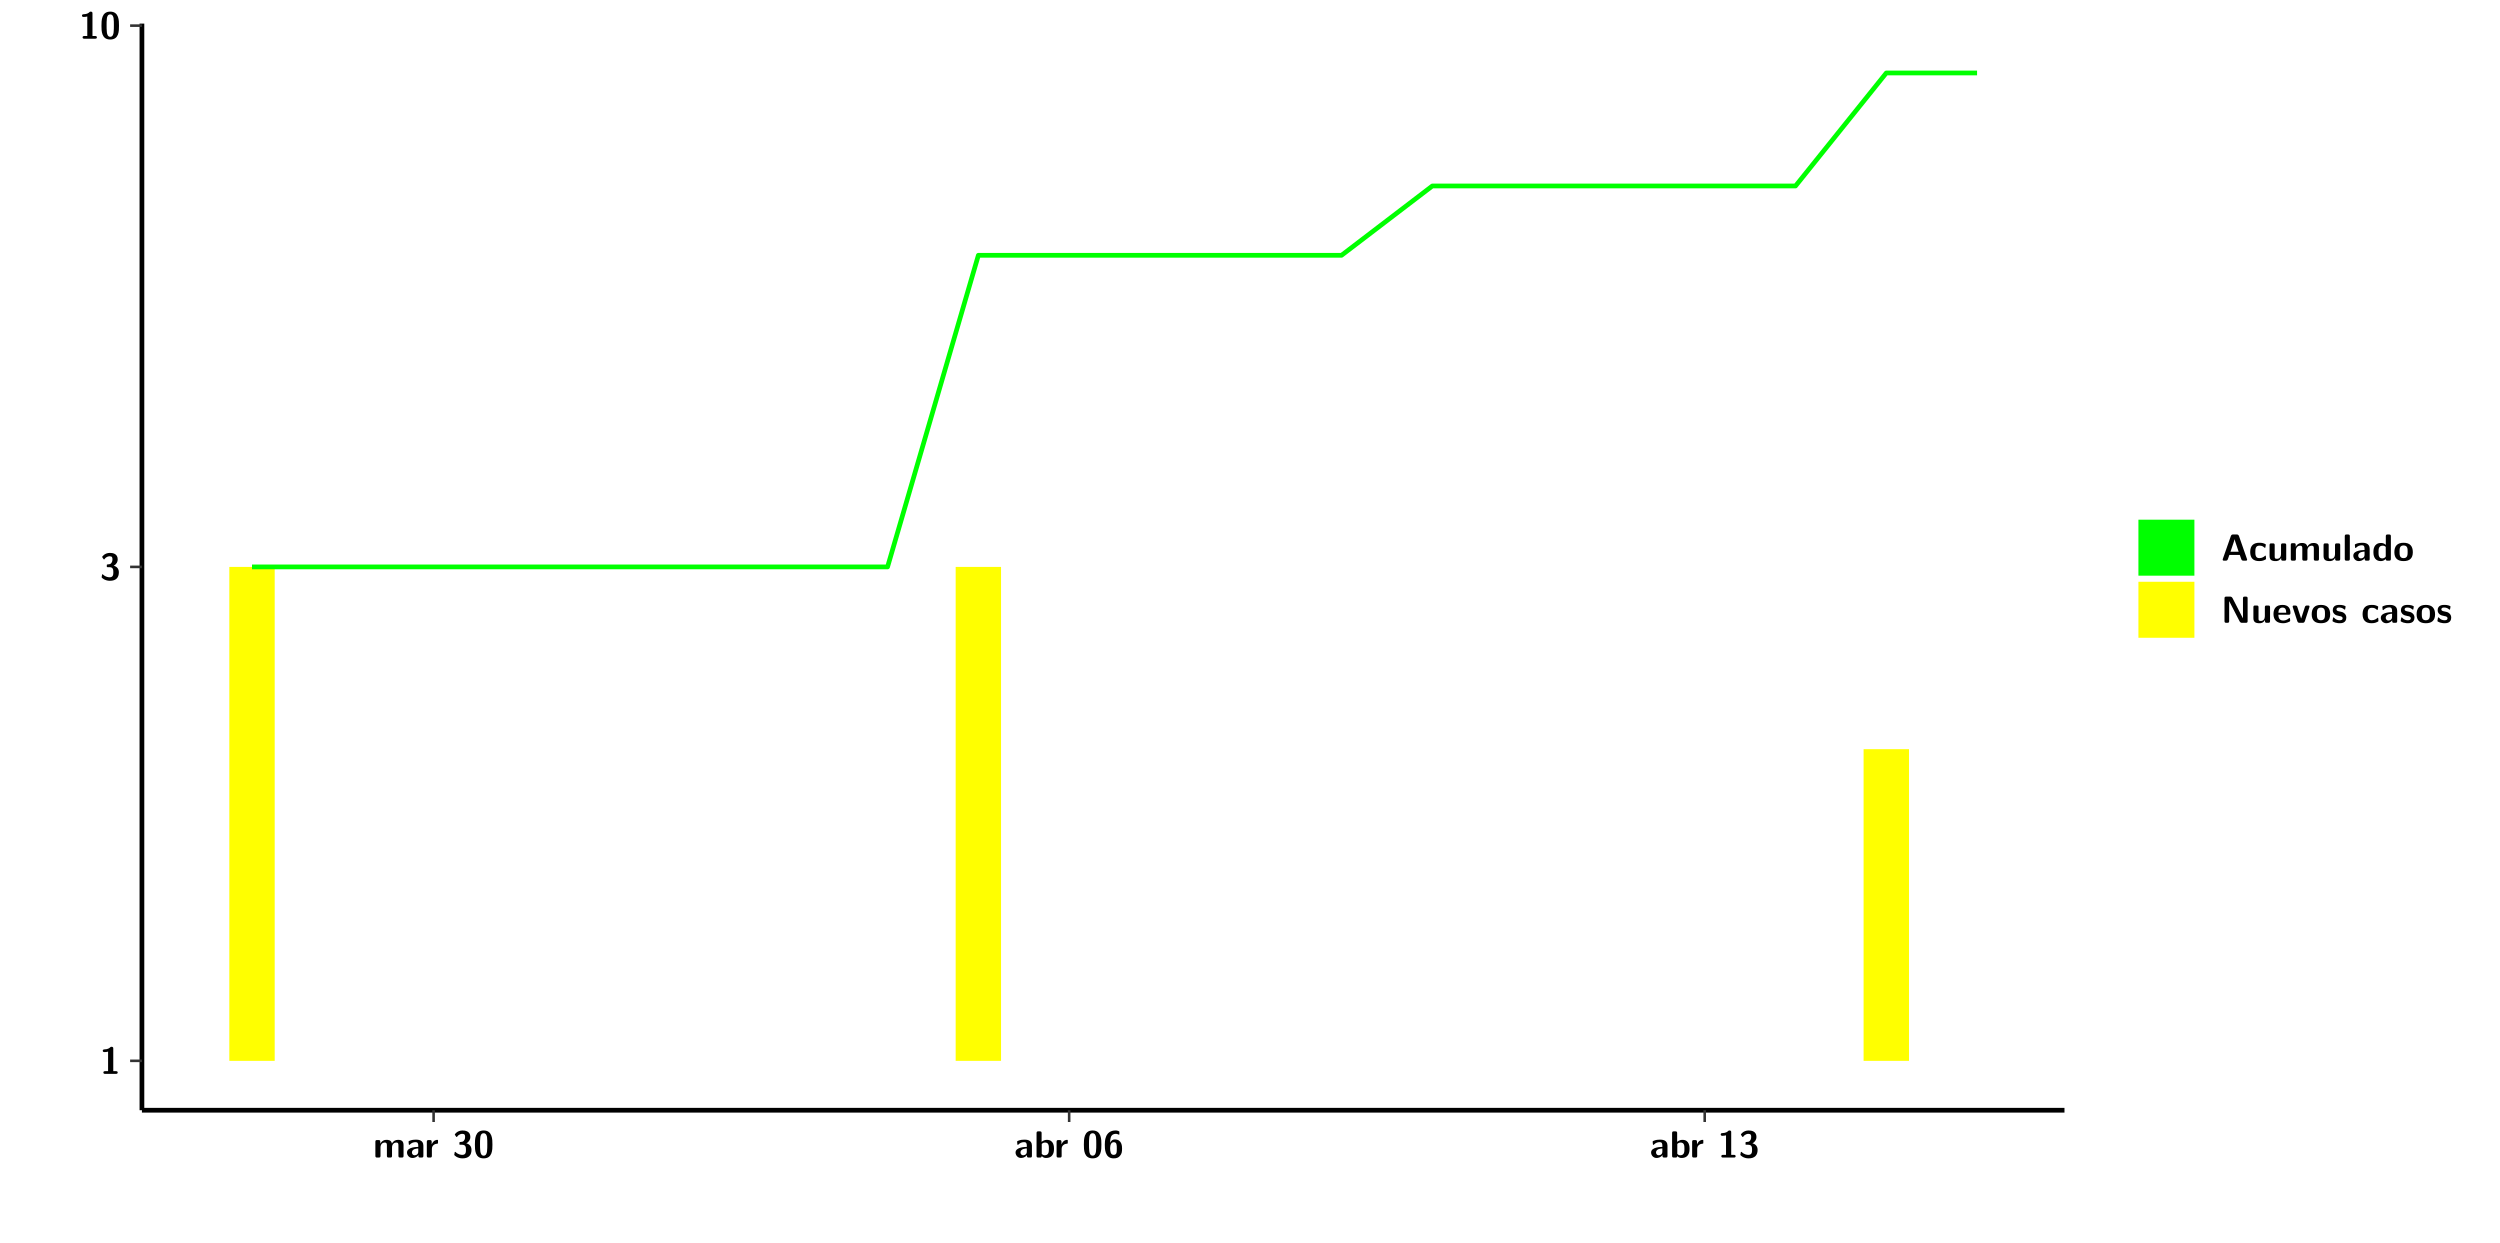
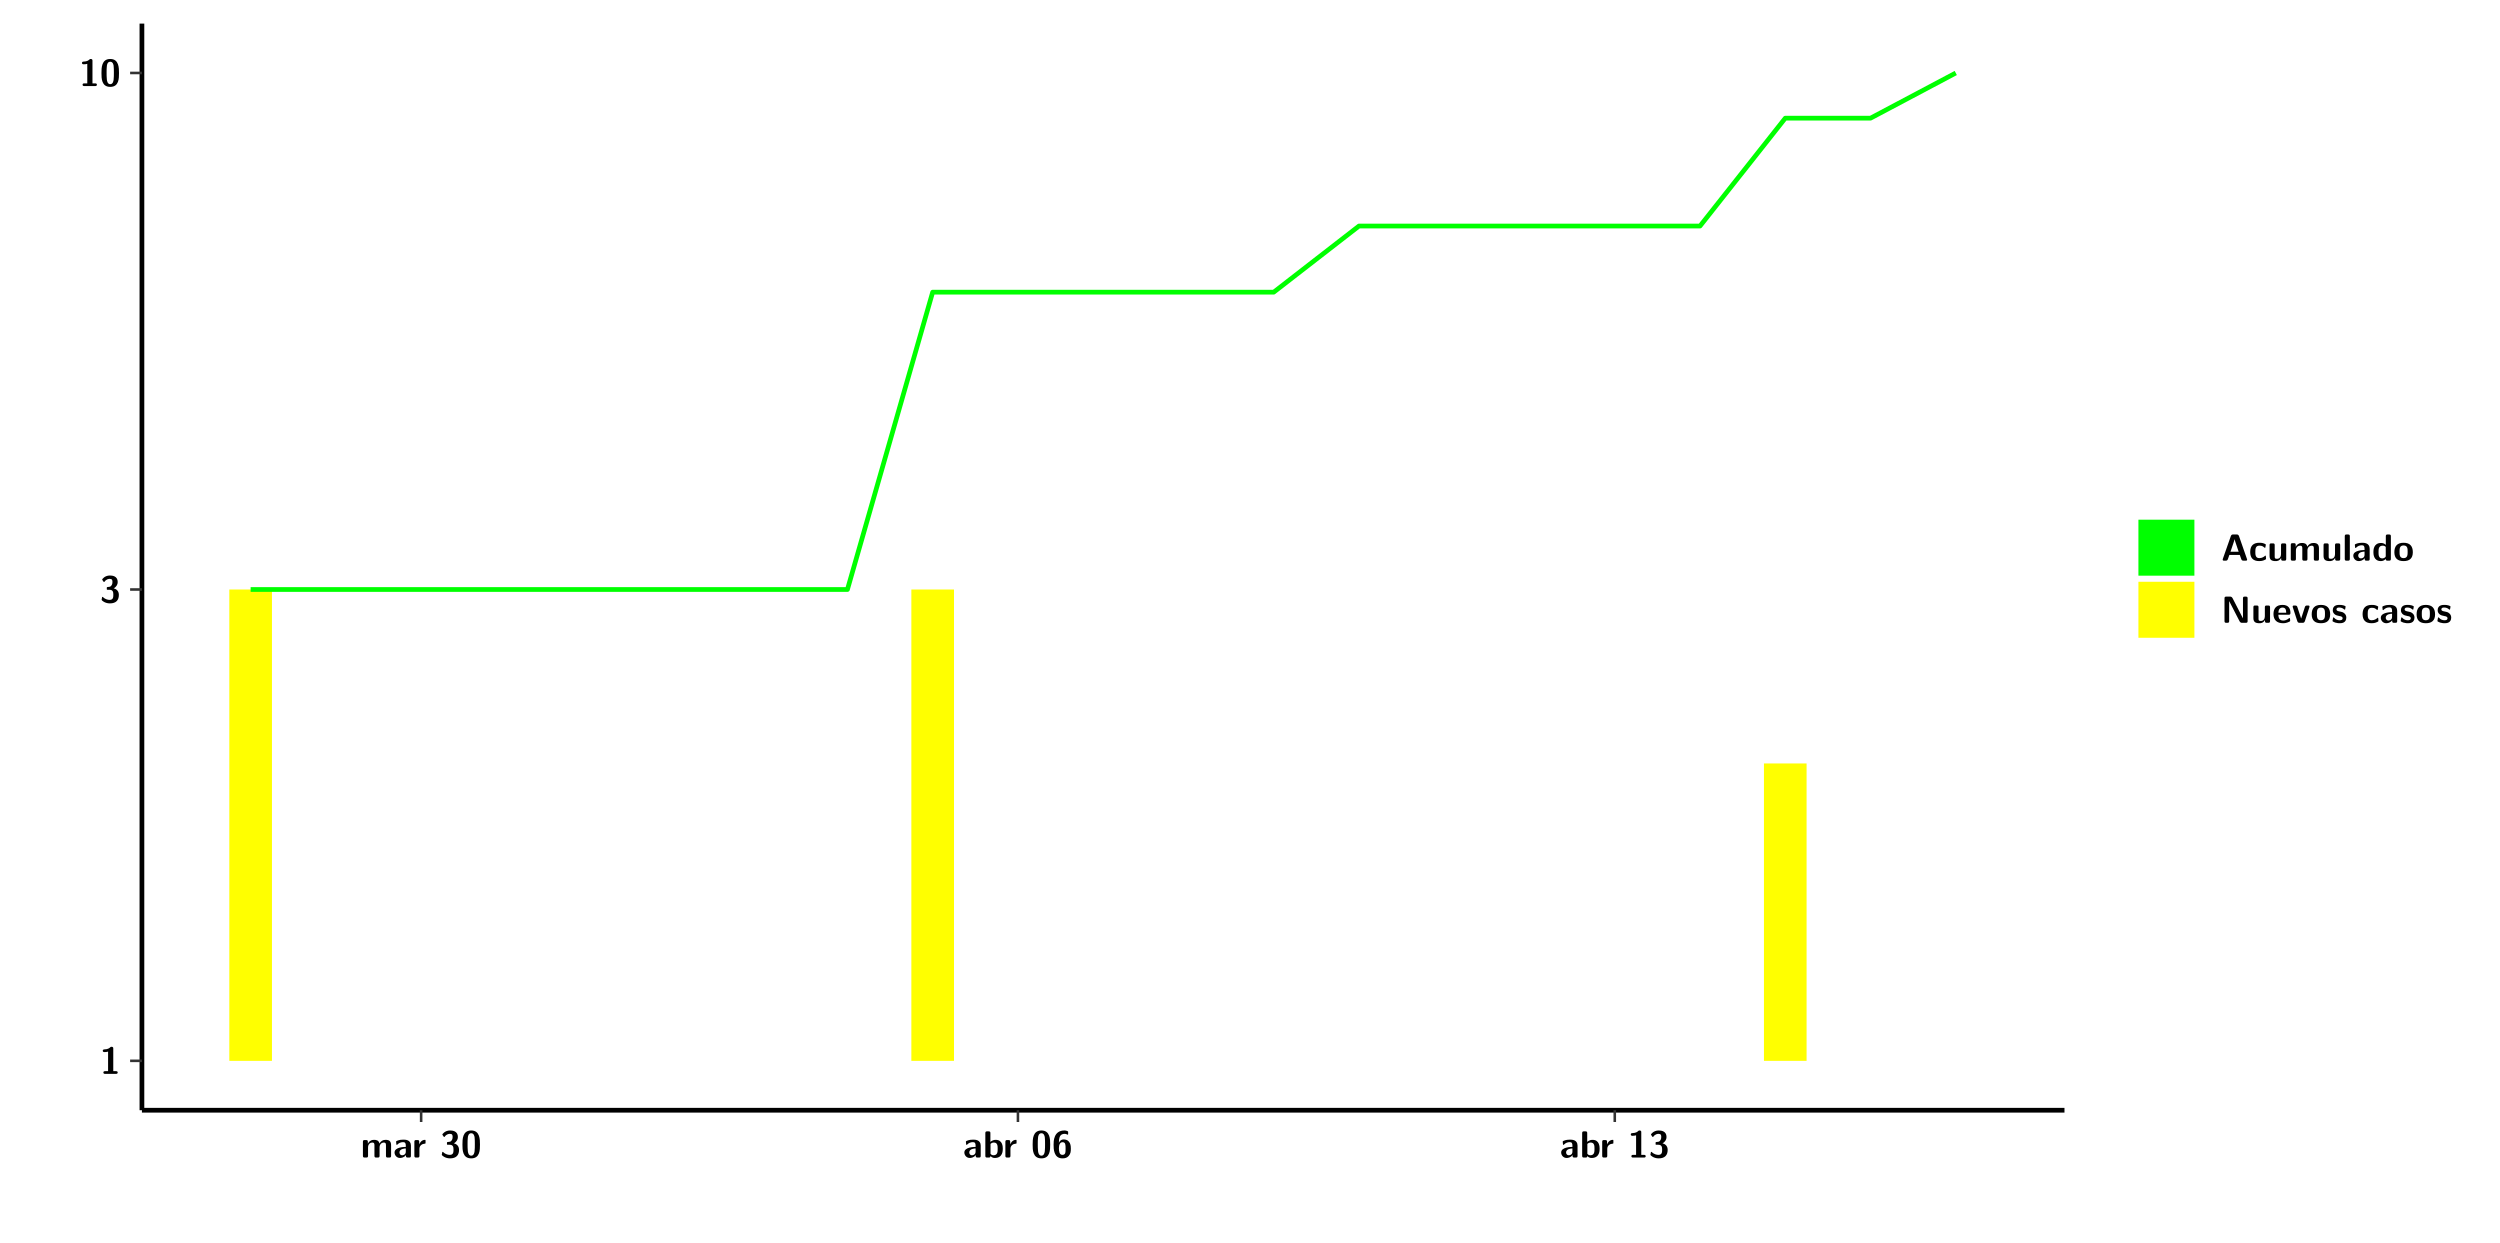
<svg xmlns="http://www.w3.org/2000/svg" xmlns:xlink="http://www.w3.org/1999/xlink" width="579.653pt" height="288pt" viewBox="0 0 579.653 288" version="1.1">
  <defs>
    <g>
      <symbol overflow="visible" id="glyph0-0">
        <path style="stroke:none;" d="" />
      </symbol>
      <symbol overflow="visible" id="glyph0-1">
        <path style="stroke:none;" d="M 3.109 -5.859 C 3.109 -6.016 3.109 -6.281 2.719 -6.281 C 2.547 -6.281 2.516 -6.266 2.406 -6.156 C 2.25 -6.016 1.922 -5.688 1.047 -5.672 C 0.891 -5.672 0.672 -5.609 0.672 -5.359 C 0.672 -5.047 0.969 -5.047 1.094 -5.047 C 1.344 -5.047 1.656 -5.078 1.906 -5.156 L 1.906 -0.625 L 1.234 -0.625 C 1.109 -0.625 0.812 -0.625 0.812 -0.312 C 0.812 0 1.109 0 1.234 0 L 3.719 0 C 3.828 0 4.141 0 4.141 -0.312 C 4.141 -0.625 3.828 -0.625 3.719 -0.625 L 3.109 -0.625 Z M 3.109 -5.859 " />
      </symbol>
      <symbol overflow="visible" id="glyph0-2">
        <path style="stroke:none;" d="M 0.844 -4.859 C 0.906 -4.766 0.953 -4.766 0.969 -4.766 C 1.031 -4.766 1.047 -4.797 1.094 -4.859 C 1.547 -5.5 2.172 -5.5 2.281 -5.5 C 2.844 -5.5 2.922 -5.203 2.922 -4.781 C 2.922 -4.656 2.922 -4.234 2.641 -3.906 C 2.438 -3.656 2.219 -3.641 1.953 -3.625 C 1.859 -3.609 1.688 -3.609 1.672 -3.578 C 1.609 -3.562 1.609 -3.5 1.609 -3.359 L 1.609 -3.203 C 1.609 -2.984 1.609 -2.969 1.844 -2.969 L 2.219 -2.969 C 3.031 -2.969 3.125 -2.469 3.125 -1.797 C 3.125 -1.203 3.062 -0.625 2.266 -0.625 C 1.984 -0.625 1.328 -0.688 0.75 -1.25 C 0.672 -1.328 0.656 -1.328 0.625 -1.328 C 0.531 -1.328 0.516 -1.25 0.516 -1.234 C 0.516 -1.234 0.406 -0.672 0.406 -0.625 C 0.406 -0.516 1.156 0.188 2.312 0.188 C 3.812 0.188 4.406 -0.609 4.406 -1.781 C 4.406 -2.562 3.984 -3.109 3.203 -3.297 C 3.906 -3.688 4.141 -4.266 4.141 -4.766 C 4.141 -6.156 2.891 -6.281 2.328 -6.281 C 1.125 -6.281 0.531 -5.422 0.531 -5.344 C 0.531 -5.297 0.594 -5.219 0.594 -5.219 Z M 0.844 -4.859 " />
      </symbol>
      <symbol overflow="visible" id="glyph0-3">
        <path style="stroke:none;" d="M 4.438 -3 C 4.438 -4.203 4.438 -6.281 2.406 -6.281 C 0.375 -6.281 0.375 -4.219 0.375 -3 C 0.375 -1.812 0.375 0.188 2.406 0.188 C 4.438 0.188 4.438 -1.781 4.438 -3 Z M 2.406 -0.438 C 1.75 -0.438 1.656 -1.25 1.625 -1.484 C 1.562 -1.953 1.562 -2.766 1.562 -3.125 C 1.562 -3.641 1.562 -4.203 1.625 -4.641 C 1.641 -4.875 1.734 -5.641 2.406 -5.641 C 3.047 -5.641 3.156 -4.906 3.188 -4.734 C 3.25 -4.281 3.25 -3.594 3.25 -3.125 C 3.25 -2.625 3.25 -1.953 3.188 -1.469 C 3.156 -1.234 3.062 -0.438 2.406 -0.438 Z M 2.406 -0.438 " />
      </symbol>
      <symbol overflow="visible" id="glyph0-4">
        <path style="stroke:none;" d="M 7.062 -2.844 C 7.062 -3.75 6.672 -4.109 5.781 -4.109 C 5.156 -4.109 4.688 -3.828 4.359 -3.25 C 4.219 -4.078 3.484 -4.109 3.109 -4.109 C 2.938 -4.109 2.578 -4.109 2.188 -3.828 C 1.906 -3.625 1.734 -3.344 1.672 -3.203 L 1.672 -3.641 C 1.672 -3.922 1.609 -4.062 1.25 -4.062 L 0.953 -4.062 C 0.625 -4.062 0.531 -3.969 0.531 -3.641 L 0.531 -0.422 C 0.531 -0.109 0.625 0 0.953 0 L 1.297 0 C 1.625 0 1.719 -0.109 1.719 -0.422 L 1.719 -2.359 C 1.719 -3.141 2.25 -3.484 2.688 -3.484 C 3.109 -3.484 3.203 -3.297 3.203 -2.828 L 3.203 -0.422 C 3.203 -0.109 3.297 0 3.625 0 L 3.969 0 C 4.297 0 4.391 -0.109 4.391 -0.422 L 4.391 -2.359 C 4.391 -3.141 4.922 -3.484 5.359 -3.484 C 5.781 -3.484 5.875 -3.297 5.875 -2.828 L 5.875 -0.422 C 5.875 -0.109 5.969 0 6.297 0 L 6.641 0 C 6.984 0 7.062 -0.109 7.062 -0.422 Z M 7.062 -2.844 " />
      </symbol>
      <symbol overflow="visible" id="glyph0-5">
        <path style="stroke:none;" d="M 4.062 -2.766 C 4.062 -4.156 2.734 -4.156 2.297 -4.156 C 1.891 -4.156 1.453 -4.125 0.859 -3.891 C 0.672 -3.797 0.625 -3.781 0.625 -3.688 C 0.625 -3.625 0.688 -3.109 0.688 -3.047 C 0.703 -2.984 0.75 -2.938 0.812 -2.938 C 0.844 -2.938 0.875 -2.969 0.906 -3 C 1.281 -3.391 1.719 -3.578 2.266 -3.578 C 2.734 -3.578 2.875 -3.297 2.875 -2.781 L 2.875 -2.469 C 2.562 -2.469 0.266 -2.453 0.266 -1.172 C 0.266 -0.547 0.766 0.094 1.531 0.094 C 1.828 0.094 2.484 0.016 2.906 -0.594 L 2.906 -0.422 C 2.906 -0.141 2.969 0 3.328 0 L 3.641 0 C 3.984 0 4.062 -0.109 4.062 -0.422 Z M 2.875 -1.344 C 2.875 -0.531 2.047 -0.531 2.016 -0.531 C 1.641 -0.531 1.406 -0.844 1.406 -1.188 C 1.406 -2.047 2.625 -2.109 2.875 -2.109 Z M 2.875 -1.344 " />
      </symbol>
      <symbol overflow="visible" id="glyph0-6">
        <path style="stroke:none;" d="M 1.703 -2.016 C 1.703 -2.844 2.391 -3.188 2.938 -3.219 C 3.109 -3.234 3.125 -3.234 3.125 -3.469 L 3.125 -3.875 C 3.125 -4.047 3.125 -4.109 2.969 -4.109 C 2.719 -4.109 2.078 -4.031 1.672 -3.078 L 1.656 -3.078 L 1.656 -3.641 C 1.656 -3.922 1.594 -4.062 1.234 -4.062 L 0.953 -4.062 C 0.641 -4.062 0.531 -3.969 0.531 -3.641 L 0.531 -0.422 C 0.531 -0.109 0.625 0 0.953 0 L 1.281 0 C 1.609 0 1.703 -0.109 1.703 -0.422 Z M 1.703 -2.016 " />
      </symbol>
      <symbol overflow="visible" id="glyph0-7">
        <path style="stroke:none;" d="M 1.703 -5.656 C 1.703 -5.938 1.641 -6.078 1.281 -6.078 L 0.953 -6.078 C 0.641 -6.078 0.531 -5.984 0.531 -5.656 L 0.531 -0.422 C 0.531 -0.109 0.625 0 0.953 0 L 1.312 0 C 1.453 0 1.719 0 1.734 -0.344 C 2.125 0.094 2.578 0.094 2.719 0.094 C 4.578 0.094 4.578 -1.594 4.578 -2.031 C 4.578 -2.453 4.578 -4.109 2.938 -4.109 C 2.219 -4.109 1.781 -3.703 1.703 -3.625 Z M 1.734 -3.172 C 1.844 -3.281 2.109 -3.484 2.5 -3.484 C 3.391 -3.484 3.391 -2.672 3.391 -2.016 C 3.391 -1.375 3.391 -0.531 2.406 -0.531 C 2.047 -0.531 1.828 -0.75 1.734 -0.875 Z M 1.734 -3.172 " />
      </symbol>
      <symbol overflow="visible" id="glyph0-8">
        <path style="stroke:none;" d="M 3.781 -5.859 C 3.781 -6.062 3.781 -6.078 3.484 -6.188 C 3.25 -6.281 3.016 -6.281 2.922 -6.281 C 0.406 -6.281 0.406 -3.75 0.406 -2.984 C 0.406 -2.078 0.406 0.188 2.453 0.188 C 3.125 0.188 3.547 0.031 3.906 -0.375 C 4.359 -0.891 4.406 -1.391 4.406 -2.062 C 4.406 -2.562 4.406 -4.203 2.703 -4.203 C 2.219 -4.203 1.859 -3.922 1.625 -3.422 C 1.672 -4.203 1.688 -4.406 1.812 -4.75 C 2.062 -5.422 2.641 -5.5 2.953 -5.5 C 3.109 -5.5 3.344 -5.469 3.547 -5.359 C 3.609 -5.312 3.641 -5.297 3.688 -5.297 C 3.781 -5.297 3.781 -5.406 3.781 -5.531 Z M 2.438 -0.625 C 1.75 -0.625 1.641 -1.422 1.641 -2.172 C 1.641 -2.906 1.859 -3.562 2.484 -3.562 C 3.188 -3.562 3.188 -2.938 3.188 -2.078 C 3.188 -1.219 3.188 -0.625 2.438 -0.625 Z M 2.438 -0.625 " />
      </symbol>
      <symbol overflow="visible" id="glyph0-9">
        <path style="stroke:none;" d="M 4.156 -5.703 C 4.031 -6.078 3.766 -6.078 3.594 -6.078 L 2.828 -6.078 C 2.641 -6.078 2.391 -6.078 2.266 -5.703 L 0.406 -0.406 C 0.375 -0.297 0.375 -0.281 0.375 -0.234 C 0.375 0 0.594 0 0.703 0 L 1.031 0 C 1.188 0 1.453 0 1.578 -0.344 L 1.922 -1.328 L 4.344 -1.328 L 4.641 -0.484 C 4.75 -0.172 4.812 0 5.234 0 L 5.703 0 C 5.828 0 6.047 0 6.047 -0.234 C 6.047 -0.281 6.047 -0.297 6 -0.406 Z M 2.812 -3.938 C 2.938 -4.328 3.062 -4.656 3.125 -4.969 L 3.141 -4.969 C 3.188 -4.766 3.188 -4.75 3.25 -4.547 L 4.078 -2.078 L 2.188 -2.078 Z M 2.812 -3.938 " />
      </symbol>
      <symbol overflow="visible" id="glyph0-10">
        <path style="stroke:none;" d="M 4 -0.438 C 4 -0.531 3.969 -0.938 3.953 -1.047 C 3.953 -1.078 3.938 -1.172 3.844 -1.172 C 3.812 -1.172 3.797 -1.172 3.703 -1.078 C 3.562 -0.953 3.141 -0.594 2.422 -0.594 C 1.516 -0.594 1.516 -1.469 1.516 -2.031 C 1.516 -2.75 1.562 -3.484 2.453 -3.484 C 3.031 -3.484 3.266 -3.344 3.578 -3.078 C 3.688 -2.984 3.703 -2.984 3.734 -2.984 C 3.828 -2.984 3.844 -3.062 3.844 -3.094 C 3.859 -3.172 3.953 -3.656 3.953 -3.703 C 3.953 -3.781 3.891 -3.812 3.75 -3.891 C 3.328 -4.078 3.062 -4.156 2.453 -4.156 C 1.141 -4.156 0.328 -3.547 0.328 -2.016 C 0.328 -0.562 1.078 0.094 2.406 0.094 C 2.641 0.094 3.172 0.094 3.75 -0.203 C 4 -0.344 4 -0.344 4 -0.438 Z M 4 -0.438 " />
      </symbol>
      <symbol overflow="visible" id="glyph0-11">
        <path style="stroke:none;" d="M 4.391 -3.594 C 4.391 -3.875 4.328 -4.016 3.969 -4.016 L 3.609 -4.016 C 3.281 -4.016 3.188 -3.906 3.188 -3.594 L 3.188 -1.516 C 3.188 -0.938 2.891 -0.438 2.266 -0.438 C 1.766 -0.438 1.719 -0.562 1.719 -1.031 L 1.719 -3.594 C 1.719 -3.875 1.656 -4.016 1.297 -4.016 L 0.953 -4.016 C 0.625 -4.016 0.531 -3.922 0.531 -3.594 L 0.531 -1.109 C 0.531 -0.172 1.031 0.094 1.953 0.094 C 2.188 0.094 2.812 0.094 3.219 -0.656 L 3.219 -0.422 C 3.219 -0.141 3.281 0 3.641 0 L 3.969 0 C 4.297 0 4.391 -0.109 4.391 -0.422 Z M 4.391 -3.594 " />
      </symbol>
      <symbol overflow="visible" id="glyph0-12">
        <path style="stroke:none;" d="M 1.703 -5.656 C 1.703 -5.938 1.641 -6.078 1.281 -6.078 L 0.953 -6.078 C 0.641 -6.078 0.531 -5.984 0.531 -5.656 L 0.531 -0.422 C 0.531 -0.109 0.625 0 0.953 0 L 1.281 0 C 1.609 0 1.703 -0.109 1.703 -0.422 Z M 1.703 -5.656 " />
      </symbol>
      <symbol overflow="visible" id="glyph0-13">
        <path style="stroke:none;" d="M 4.375 -5.656 C 4.375 -5.938 4.312 -6.078 3.953 -6.078 L 3.625 -6.078 C 3.297 -6.078 3.203 -5.969 3.203 -5.656 L 3.203 -3.672 C 2.812 -4.047 2.375 -4.109 2.109 -4.109 C 0.328 -4.109 0.328 -2.422 0.328 -2 C 0.328 -1.594 0.328 0.094 2.062 0.094 C 2.422 0.094 2.812 -0.016 3.188 -0.406 C 3.188 -0.094 3.297 0 3.609 0 L 3.953 0 C 4.281 0 4.375 -0.109 4.375 -0.422 Z M 3.188 -1.094 C 3.188 -0.953 3.188 -0.875 2.922 -0.688 C 2.703 -0.547 2.5 -0.531 2.406 -0.531 C 1.516 -0.531 1.516 -1.344 1.516 -2 C 1.516 -2.656 1.516 -3.484 2.5 -3.484 C 2.75 -3.484 2.984 -3.391 3.188 -3.203 Z M 3.188 -1.094 " />
      </symbol>
      <symbol overflow="visible" id="glyph0-14">
        <path style="stroke:none;" d="M 4.547 -1.969 C 4.547 -3.406 3.844 -4.156 2.406 -4.156 C 0.953 -4.156 0.266 -3.391 0.266 -1.969 C 0.266 -0.547 1.031 0.094 2.406 0.094 C 3.781 0.094 4.547 -0.531 4.547 -1.969 Z M 2.406 -0.594 C 1.469 -0.594 1.469 -1.375 1.469 -2.078 C 1.469 -2.75 1.469 -3.531 2.406 -3.531 C 3.344 -3.531 3.344 -2.766 3.344 -2.078 C 3.344 -1.391 3.344 -0.594 2.406 -0.594 Z M 2.406 -0.594 " />
      </symbol>
      <symbol overflow="visible" id="glyph0-15">
        <path style="stroke:none;" d="M 2.656 -5.734 C 2.469 -6.078 2.203 -6.078 2.031 -6.078 L 1.219 -6.078 C 0.906 -6.078 0.797 -5.984 0.797 -5.656 L 0.797 -0.422 C 0.797 -0.109 0.891 0 1.219 0 L 1.453 0 C 1.781 0 1.875 -0.109 1.875 -0.422 L 1.875 -5.016 L 1.891 -5.016 L 4.297 -0.344 C 4.484 0 4.75 0 4.922 0 L 5.734 0 C 6.062 0 6.156 -0.109 6.156 -0.422 L 6.156 -5.656 C 6.156 -5.938 6.094 -6.078 5.734 -6.078 L 5.5 -6.078 C 5.156 -6.078 5.078 -5.969 5.078 -5.656 L 5.078 -1.062 L 5.062 -1.062 Z M 2.656 -5.734 " />
      </symbol>
      <symbol overflow="visible" id="glyph0-16">
        <path style="stroke:none;" d="M 3.781 -1.875 C 3.984 -1.875 4.203 -1.891 4.203 -2.281 C 4.203 -3.406 3.672 -4.156 2.359 -4.156 C 0.969 -4.156 0.266 -3.375 0.266 -2.047 C 0.266 -0.609 1.109 0.094 2.484 0.094 C 2.812 0.094 3.312 0.047 3.891 -0.234 C 4.078 -0.328 4.141 -0.359 4.141 -0.469 C 4.141 -0.531 4.125 -0.781 4.109 -0.844 C 4.078 -1.125 4.062 -1.125 3.984 -1.125 C 3.953 -1.125 3.938 -1.125 3.844 -1.047 C 3.328 -0.594 2.797 -0.531 2.516 -0.531 C 1.531 -0.531 1.422 -1.312 1.391 -1.875 Z M 1.406 -2.344 C 1.422 -2.875 1.609 -3.531 2.359 -3.531 C 3.062 -3.531 3.203 -3.031 3.219 -2.344 Z M 1.406 -2.344 " />
      </symbol>
      <symbol overflow="visible" id="glyph0-17">
        <path style="stroke:none;" d="M 4.109 -3.609 C 4.141 -3.719 4.141 -3.75 4.141 -3.766 C 4.141 -4.016 3.922 -4.016 3.797 -4.016 L 3.609 -4.016 C 3.25 -4.016 3.141 -3.891 3.062 -3.641 L 2.203 -0.984 L 1.328 -3.641 C 1.266 -3.828 1.203 -4.016 0.781 -4.016 L 0.578 -4.016 C 0.453 -4.016 0.234 -4.016 0.234 -3.766 C 0.234 -3.75 0.234 -3.719 0.266 -3.609 L 1.312 -0.375 C 1.438 0 1.703 0 1.859 0 L 2.5 0 C 2.672 0 2.938 0 3.062 -0.375 Z M 4.109 -3.609 " />
      </symbol>
      <symbol overflow="visible" id="glyph0-18">
        <path style="stroke:none;" d="M 3.469 -1.234 C 3.469 -1.734 3.203 -2.031 3.047 -2.172 C 2.703 -2.484 2.391 -2.547 2.031 -2.609 C 1.547 -2.703 1.188 -2.766 1.188 -3.109 C 1.188 -3.469 1.484 -3.547 1.828 -3.547 C 2.406 -3.547 2.719 -3.328 2.953 -3.125 C 3.047 -3.047 3.062 -3.047 3.094 -3.047 C 3.188 -3.047 3.203 -3.125 3.203 -3.156 C 3.219 -3.219 3.312 -3.719 3.312 -3.766 C 3.312 -3.906 2.844 -4.031 2.75 -4.062 C 2.406 -4.156 2.125 -4.156 1.891 -4.156 C 1.5 -4.156 0.328 -4.156 0.328 -2.906 C 0.328 -2.484 0.516 -2.219 0.75 -2 C 1.062 -1.734 1.406 -1.672 1.906 -1.562 C 2.156 -1.531 2.609 -1.453 2.609 -1.062 C 2.609 -0.656 2.266 -0.594 1.922 -0.594 C 1.531 -0.594 1.047 -0.703 0.625 -1.188 C 0.594 -1.234 0.562 -1.266 0.516 -1.266 C 0.422 -1.266 0.406 -1.188 0.391 -1.125 C 0.375 -1.016 0.266 -0.516 0.266 -0.422 C 0.266 -0.266 0.922 -0.062 0.922 -0.047 C 1.406 0.094 1.766 0.094 1.922 0.094 C 2.359 0.094 3.469 0.062 3.469 -1.234 Z M 3.469 -1.234 " />
      </symbol>
    </g>
    <clipPath id="clip1">
      <path d="M 0 0 L 576.008 0 L 576.008 288 L 0 288 Z M 0 0 " />
    </clipPath>
    <clipPath id="clip2">
      <path d="M 32.906 5.477 L 478.672 5.477 L 478.672 257.414 L 32.906 257.414 Z M 32.906 5.477 " />
    </clipPath>
  </defs>
  <g id="surface1">
    <g clip-path="url(#clip1)" clip-rule="nonzero">
      <path style="fill-rule:nonzero;fill:rgb(100%,100%,100%);fill-opacity:1;stroke-width:0.598;stroke-linecap:round;stroke-linejoin:round;stroke:rgb(100%,100%,100%);stroke-opacity:1;stroke-miterlimit:10;" d="M 0 0 L 0 288.004 L 576.008 288.004 L 576.008 0 Z M 0 0 " transform="matrix(1,0,0,-1,0,288)" />
    </g>
    <g clip-path="url(#clip2)" clip-rule="nonzero">
      <path style=" stroke:none;fill-rule:nonzero;fill:rgb(100%,100%,100%);fill-opacity:1;" d="M 32.906 257.414 L 32.906 5.477 L 478.672 5.477 L 478.672 257.414 Z M 32.906 257.414 " />
    </g>
-     <path style=" stroke:none;fill-rule:nonzero;fill:rgb(100%,100%,0%);fill-opacity:1;" d="M 53.172 245.969 L 53.172 131.445 L 63.691 131.445 L 63.691 245.969 Z M 53.172 245.969 " />
-     <path style=" stroke:none;fill-rule:nonzero;fill:rgb(100%,100%,0%);fill-opacity:1;" d="M 221.582 245.969 L 221.582 131.445 L 232.102 131.445 L 232.102 245.969 Z M 221.582 245.969 " />
-     <path style=" stroke:none;fill-rule:nonzero;fill:rgb(100%,100%,0%);fill-opacity:1;" d="M 432.094 245.969 L 432.094 173.707 L 442.625 173.707 L 442.625 245.969 Z M 432.094 245.969 " />
-     <path style="fill:none;stroke-width:1.096;stroke-linecap:butt;stroke-linejoin:round;stroke:rgb(0%,100%,0%);stroke-opacity:1;stroke-miterlimit:10;" d="M 58.43 156.555 L 205.789 156.555 L 226.844 228.805 L 311.047 228.805 L 332.098 244.875 L 416.305 244.875 L 437.355 271.078 L 458.406 271.078 " transform="matrix(1,0,0,-1,0,288)" />
+     <path style=" stroke:none;fill-rule:nonzero;fill:rgb(100%,100%,0%);fill-opacity:1;" d="M 53.172 245.969 L 53.172 136.684 L 63.055 136.684 L 63.055 245.969 Z M 53.172 245.969 " />
+     <path style=" stroke:none;fill-rule:nonzero;fill:rgb(100%,100%,0%);fill-opacity:1;" d="M 211.309 245.969 L 211.309 136.684 L 221.195 136.684 L 221.195 245.969 Z M 211.309 245.969 " />
+     <path style=" stroke:none;fill-rule:nonzero;fill:rgb(100%,100%,0%);fill-opacity:1;" d="M 408.992 245.969 L 408.992 177.016 L 418.875 177.016 L 418.875 245.969 Z M 408.992 245.969 " />
+     <path style="fill:none;stroke-width:1.096;stroke-linecap:butt;stroke-linejoin:round;stroke:rgb(0%,100%,0%);stroke-opacity:1;stroke-miterlimit:10;" d="M 58.113 151.316 L 196.484 151.316 L 216.25 220.258 L 295.328 220.258 L 315.094 235.59 L 394.168 235.59 L 413.934 260.598 L 433.699 260.598 L 453.465 271.078 " transform="matrix(1,0,0,-1,0,288)" />
    <path style="fill:none;stroke-width:1.096;stroke-linecap:butt;stroke-linejoin:round;stroke:rgb(0%,0%,0%);stroke-opacity:1;stroke-miterlimit:10;" d="M 32.906 30.586 L 32.906 282.523 " transform="matrix(1,0,0,-1,0,288)" />
    <g style="fill:rgb(0%,0%,0%);fill-opacity:1;">
      <use xlink:href="#glyph0-1" x="23.153" y="248.986" />
    </g>
    <g style="fill:rgb(0%,0%,0%);fill-opacity:1;">
-       <use xlink:href="#glyph0-2" x="23.153" y="134.476" />
+       <use xlink:href="#glyph0-2" x="23.153" y="139.716" />
    </g>
    <g style="fill:rgb(0%,0%,0%);fill-opacity:1;">
-       <use xlink:href="#glyph0-1" x="18.331" y="8.976" />
-       <use xlink:href="#glyph0-3" x="23.153" y="8.976" />
+       <use xlink:href="#glyph0-1" x="18.331" y="19.955" />
+       <use xlink:href="#glyph0-3" x="23.153" y="19.955" />
    </g>
    <path style="fill:none;stroke-width:0.598;stroke-linecap:butt;stroke-linejoin:round;stroke:rgb(20%,20%,20%);stroke-opacity:1;stroke-miterlimit:10;" d="M 30.168 42.031 L 32.906 42.031 " transform="matrix(1,0,0,-1,0,288)" />
-     <path style="fill:none;stroke-width:0.598;stroke-linecap:butt;stroke-linejoin:round;stroke:rgb(20%,20%,20%);stroke-opacity:1;stroke-miterlimit:10;" d="M 30.168 156.555 L 32.906 156.555 " transform="matrix(1,0,0,-1,0,288)" />
-     <path style="fill:none;stroke-width:0.598;stroke-linecap:butt;stroke-linejoin:round;stroke:rgb(20%,20%,20%);stroke-opacity:1;stroke-miterlimit:10;" d="M 30.168 282.055 L 32.906 282.055 " transform="matrix(1,0,0,-1,0,288)" />
+     <path style="fill:none;stroke-width:0.598;stroke-linecap:butt;stroke-linejoin:round;stroke:rgb(20%,20%,20%);stroke-opacity:1;stroke-miterlimit:10;" d="M 30.168 151.316 L 32.906 151.316 " transform="matrix(1,0,0,-1,0,288)" />
+     <path style="fill:none;stroke-width:0.598;stroke-linecap:butt;stroke-linejoin:round;stroke:rgb(20%,20%,20%);stroke-opacity:1;stroke-miterlimit:10;" d="M 30.168 271.078 L 32.906 271.078 " transform="matrix(1,0,0,-1,0,288)" />
    <path style="fill:none;stroke-width:1.096;stroke-linecap:butt;stroke-linejoin:round;stroke:rgb(0%,0%,0%);stroke-opacity:1;stroke-miterlimit:10;" d="M 32.906 30.586 L 478.672 30.586 " transform="matrix(1,0,0,-1,0,288)" />
-     <path style="fill:none;stroke-width:0.598;stroke-linecap:butt;stroke-linejoin:round;stroke:rgb(20%,20%,20%);stroke-opacity:1;stroke-miterlimit:10;" d="M 100.535 27.848 L 100.535 30.586 " transform="matrix(1,0,0,-1,0,288)" />
-     <path style="fill:none;stroke-width:0.598;stroke-linecap:butt;stroke-linejoin:round;stroke:rgb(20%,20%,20%);stroke-opacity:1;stroke-miterlimit:10;" d="M 247.895 27.848 L 247.895 30.586 " transform="matrix(1,0,0,-1,0,288)" />
-     <path style="fill:none;stroke-width:0.598;stroke-linecap:butt;stroke-linejoin:round;stroke:rgb(20%,20%,20%);stroke-opacity:1;stroke-miterlimit:10;" d="M 395.254 27.848 L 395.254 30.586 " transform="matrix(1,0,0,-1,0,288)" />
+     <path style="fill:none;stroke-width:0.598;stroke-linecap:butt;stroke-linejoin:round;stroke:rgb(20%,20%,20%);stroke-opacity:1;stroke-miterlimit:10;" d="M 97.645 27.848 L 97.645 30.586 " transform="matrix(1,0,0,-1,0,288)" />
+     <path style="fill:none;stroke-width:0.598;stroke-linecap:butt;stroke-linejoin:round;stroke:rgb(20%,20%,20%);stroke-opacity:1;stroke-miterlimit:10;" d="M 236.02 27.848 L 236.02 30.586 " transform="matrix(1,0,0,-1,0,288)" />
+     <path style="fill:none;stroke-width:0.598;stroke-linecap:butt;stroke-linejoin:round;stroke:rgb(20%,20%,20%);stroke-opacity:1;stroke-miterlimit:10;" d="M 374.402 27.848 L 374.402 30.586 " transform="matrix(1,0,0,-1,0,288)" />
    <g style="fill:rgb(0%,0%,0%);fill-opacity:1;">
-       <use xlink:href="#glyph0-4" x="86.505" y="268.394" />
-       <use xlink:href="#glyph0-5" x="94.103" y="268.394" />
+       <use xlink:href="#glyph0-4" x="83.616" y="268.394" />
+       <use xlink:href="#glyph0-5" x="91.214" y="268.394" />
    </g>
    <g style="fill:rgb(0%,0%,0%);fill-opacity:1;">
-       <use xlink:href="#glyph0-6" x="98.434" y="268.394" />
+       <use xlink:href="#glyph0-6" x="95.545" y="268.394" />
    </g>
    <g style="fill:rgb(0%,0%,0%);fill-opacity:1;">
-       <use xlink:href="#glyph0-2" x="104.915" y="268.394" />
-       <use xlink:href="#glyph0-3" x="109.737" y="268.394" />
+       <use xlink:href="#glyph0-2" x="102.026" y="268.394" />
+       <use xlink:href="#glyph0-3" x="106.848" y="268.394" />
    </g>
    <g style="fill:rgb(0%,0%,0%);fill-opacity:1;">
-       <use xlink:href="#glyph0-5" x="235.202" y="268.394" />
-       <use xlink:href="#glyph0-7" x="239.805" y="268.394" />
+       <use xlink:href="#glyph0-5" x="223.327" y="268.394" />
+       <use xlink:href="#glyph0-7" x="227.93" y="268.394" />
    </g>
    <g style="fill:rgb(0%,0%,0%);fill-opacity:1;">
-       <use xlink:href="#glyph0-6" x="244.452" y="268.394" />
+       <use xlink:href="#glyph0-6" x="232.577" y="268.394" />
    </g>
    <g style="fill:rgb(0%,0%,0%);fill-opacity:1;">
-       <use xlink:href="#glyph0-3" x="250.933" y="268.394" />
-       <use xlink:href="#glyph0-8" x="255.755" y="268.394" />
+       <use xlink:href="#glyph0-3" x="239.058" y="268.394" />
+       <use xlink:href="#glyph0-8" x="243.88" y="268.394" />
    </g>
    <g style="fill:rgb(0%,0%,0%);fill-opacity:1;">
-       <use xlink:href="#glyph0-5" x="382.56" y="268.394" />
-       <use xlink:href="#glyph0-7" x="387.163" y="268.394" />
+       <use xlink:href="#glyph0-5" x="361.708" y="268.394" />
+       <use xlink:href="#glyph0-7" x="366.311" y="268.394" />
    </g>
    <g style="fill:rgb(0%,0%,0%);fill-opacity:1;">
-       <use xlink:href="#glyph0-6" x="391.81" y="268.394" />
+       <use xlink:href="#glyph0-6" x="370.958" y="268.394" />
    </g>
    <g style="fill:rgb(0%,0%,0%);fill-opacity:1;">
-       <use xlink:href="#glyph0-1" x="398.291" y="268.394" />
-       <use xlink:href="#glyph0-2" x="403.113" y="268.394" />
+       <use xlink:href="#glyph0-1" x="377.439" y="268.394" />
+       <use xlink:href="#glyph0-2" x="382.261" y="268.394" />
    </g>
    <path style=" stroke:none;fill-rule:nonzero;fill:rgb(100%,100%,100%);fill-opacity:1;" d="M 489.629 154.062 L 489.629 108.828 L 570.527 108.828 L 570.527 154.062 Z M 489.629 154.062 " />
    <path style=" stroke:none;fill-rule:nonzero;fill:rgb(0%,100%,0%);fill-opacity:1;" d="M 495.816 133.477 L 495.816 120.496 L 508.797 120.496 L 508.797 133.477 Z M 495.816 133.477 " />
    <path style=" stroke:none;fill-rule:nonzero;fill:rgb(100%,100%,0%);fill-opacity:1;" d="M 495.816 147.875 L 495.816 134.891 L 508.797 134.891 L 508.797 147.875 Z M 495.816 147.875 " />
    <g style="fill:rgb(0%,0%,0%);fill-opacity:1;">
      <use xlink:href="#glyph0-9" x="514.979" y="130.002" />
      <use xlink:href="#glyph0-10" x="521.408" y="130.002" />
      <use xlink:href="#glyph0-11" x="525.694" y="130.002" />
      <use xlink:href="#glyph0-4" x="530.613" y="130.002" />
      <use xlink:href="#glyph0-11" x="538.212" y="130.002" />
      <use xlink:href="#glyph0-12" x="543.131" y="130.002" />
      <use xlink:href="#glyph0-5" x="545.372" y="130.002" />
      <use xlink:href="#glyph0-13" x="549.975" y="130.002" />
      <use xlink:href="#glyph0-14" x="554.894" y="130.002" />
    </g>
    <g style="fill:rgb(0%,0%,0%);fill-opacity:1;">
      <use xlink:href="#glyph0-15" x="514.979" y="144.408" />
      <use xlink:href="#glyph0-11" x="521.944" y="144.408" />
      <use xlink:href="#glyph0-16" x="526.864" y="144.408" />
      <use xlink:href="#glyph0-17" x="531.345" y="144.408" />
      <use xlink:href="#glyph0-14" x="535.728" y="144.408" />
      <use xlink:href="#glyph0-18" x="540.55" y="144.408" />
    </g>
    <g style="fill:rgb(0%,0%,0%);fill-opacity:1;">
      <use xlink:href="#glyph0-10" x="547.465" y="144.408" />
      <use xlink:href="#glyph0-5" x="551.751" y="144.408" />
      <use xlink:href="#glyph0-18" x="556.354" y="144.408" />
      <use xlink:href="#glyph0-14" x="560.051" y="144.408" />
      <use xlink:href="#glyph0-18" x="564.872" y="144.408" />
    </g>
  </g>
</svg>
